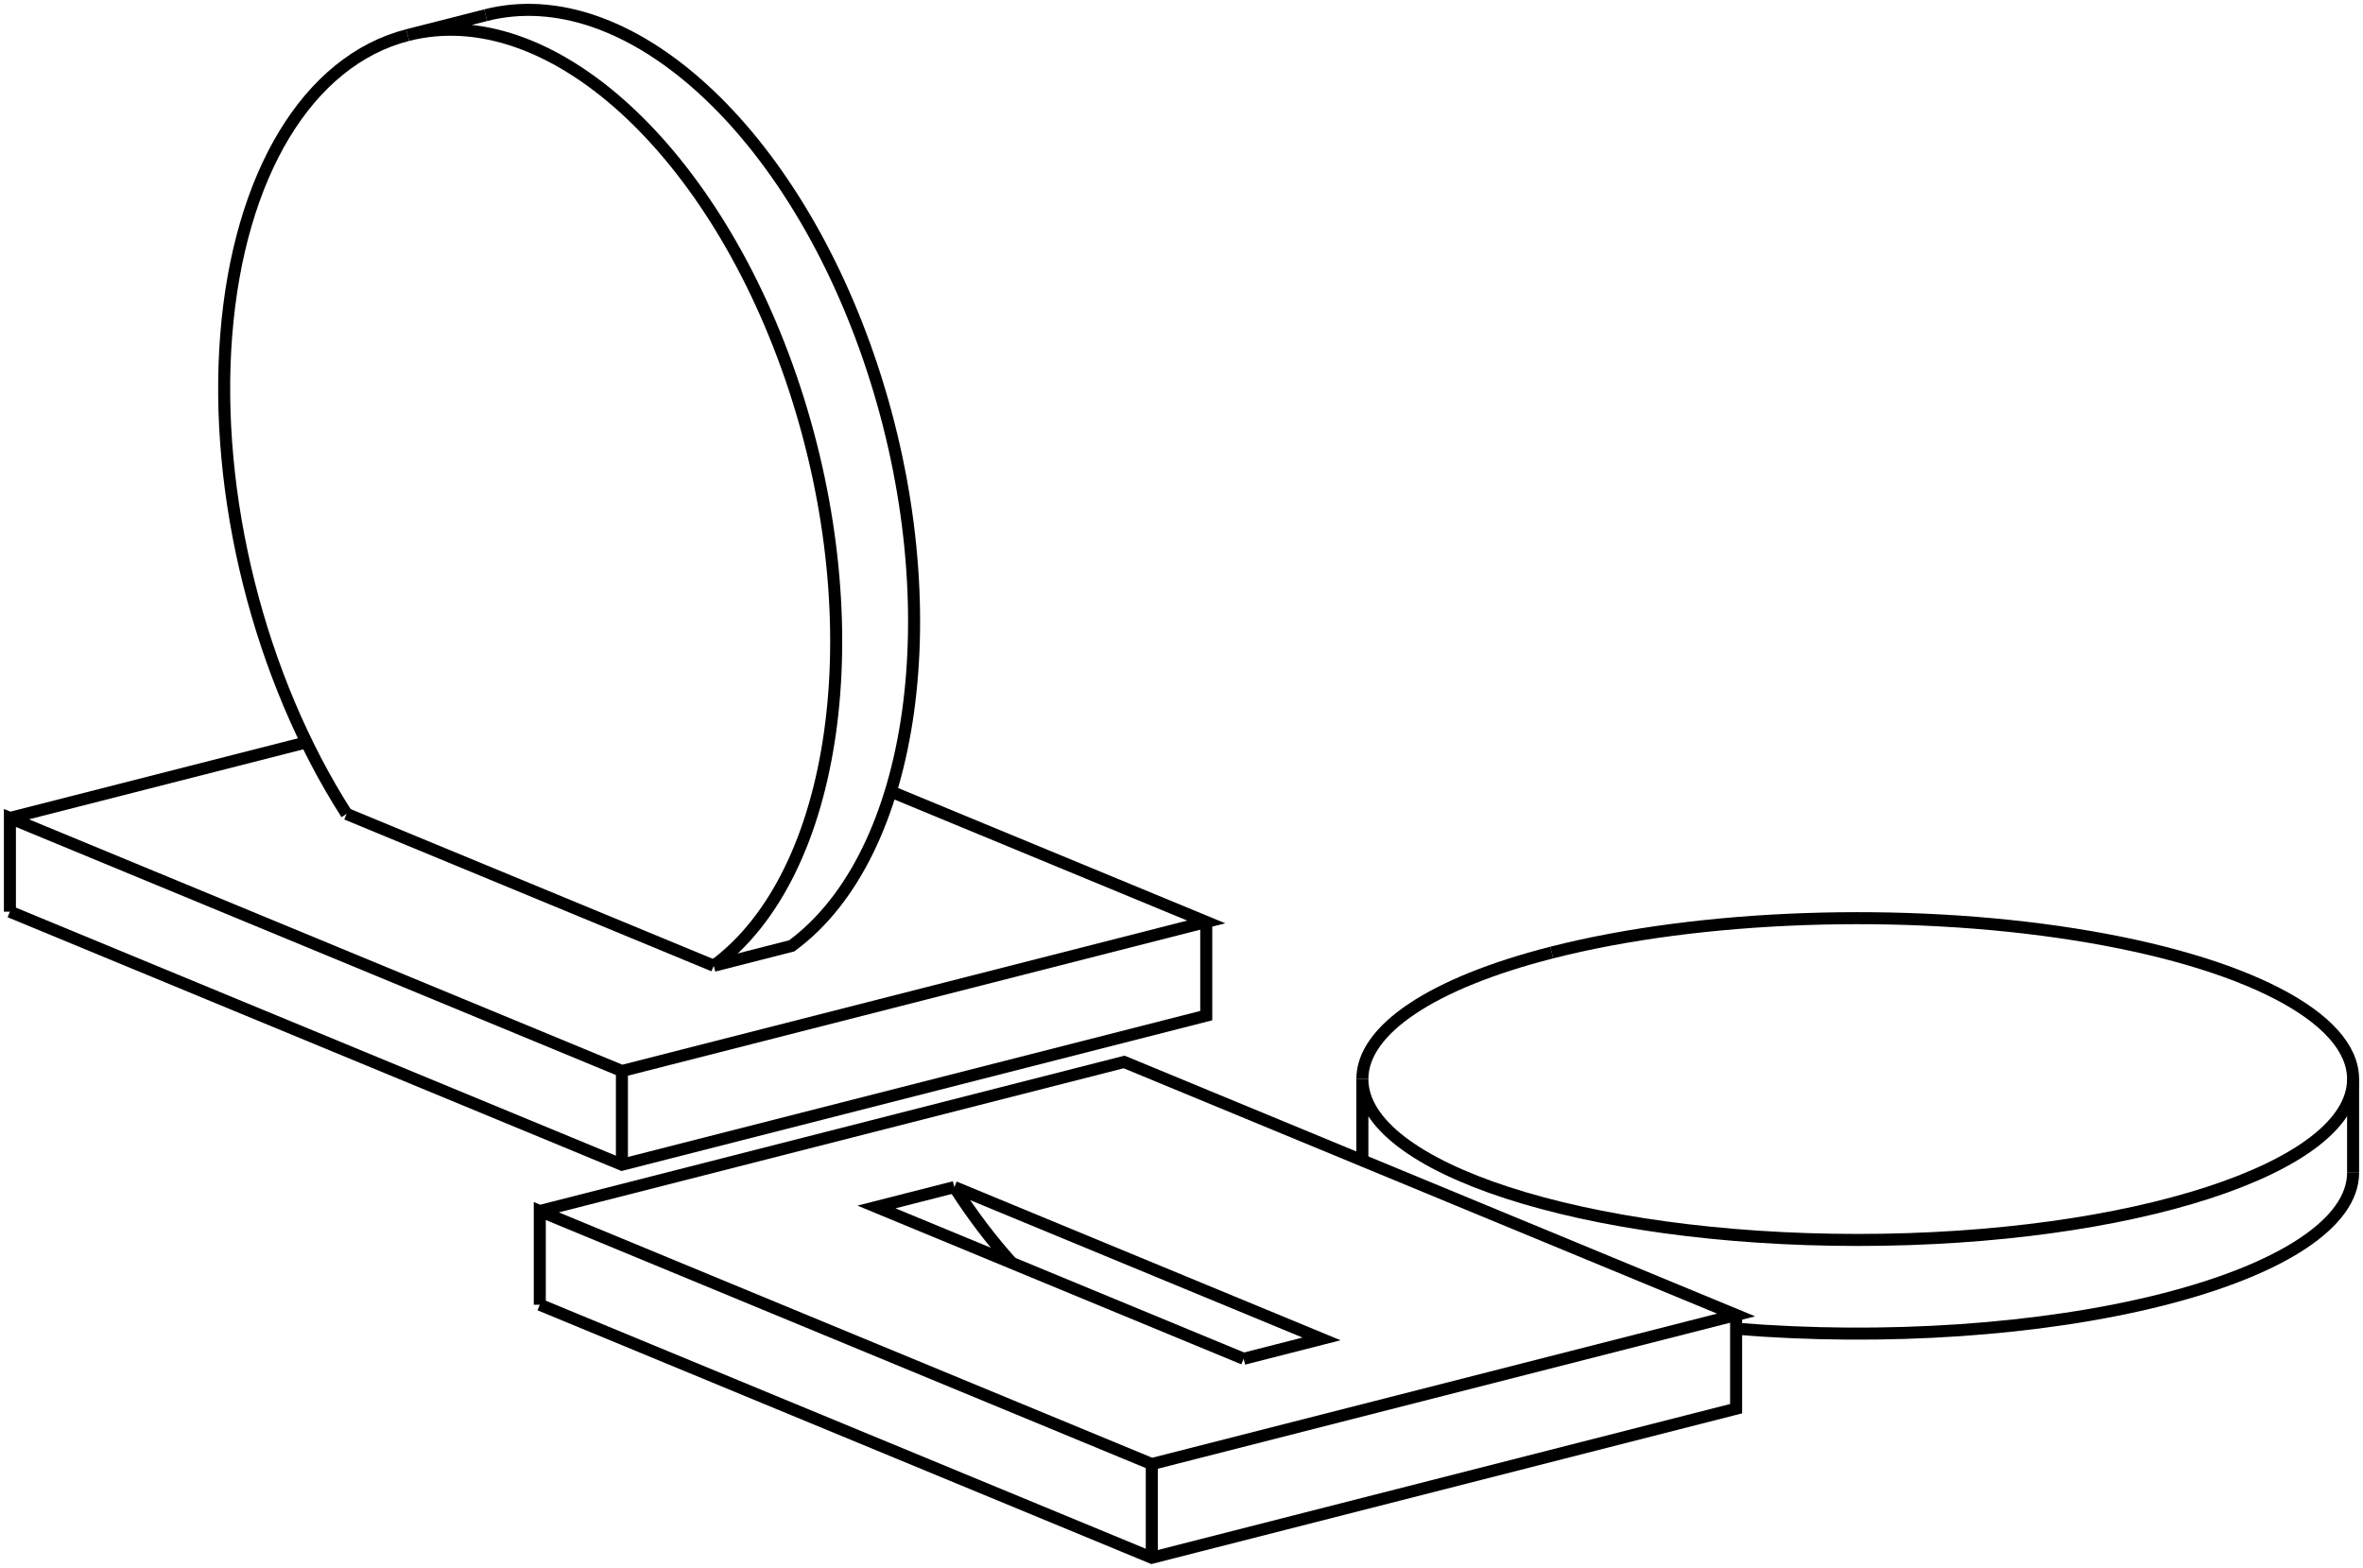
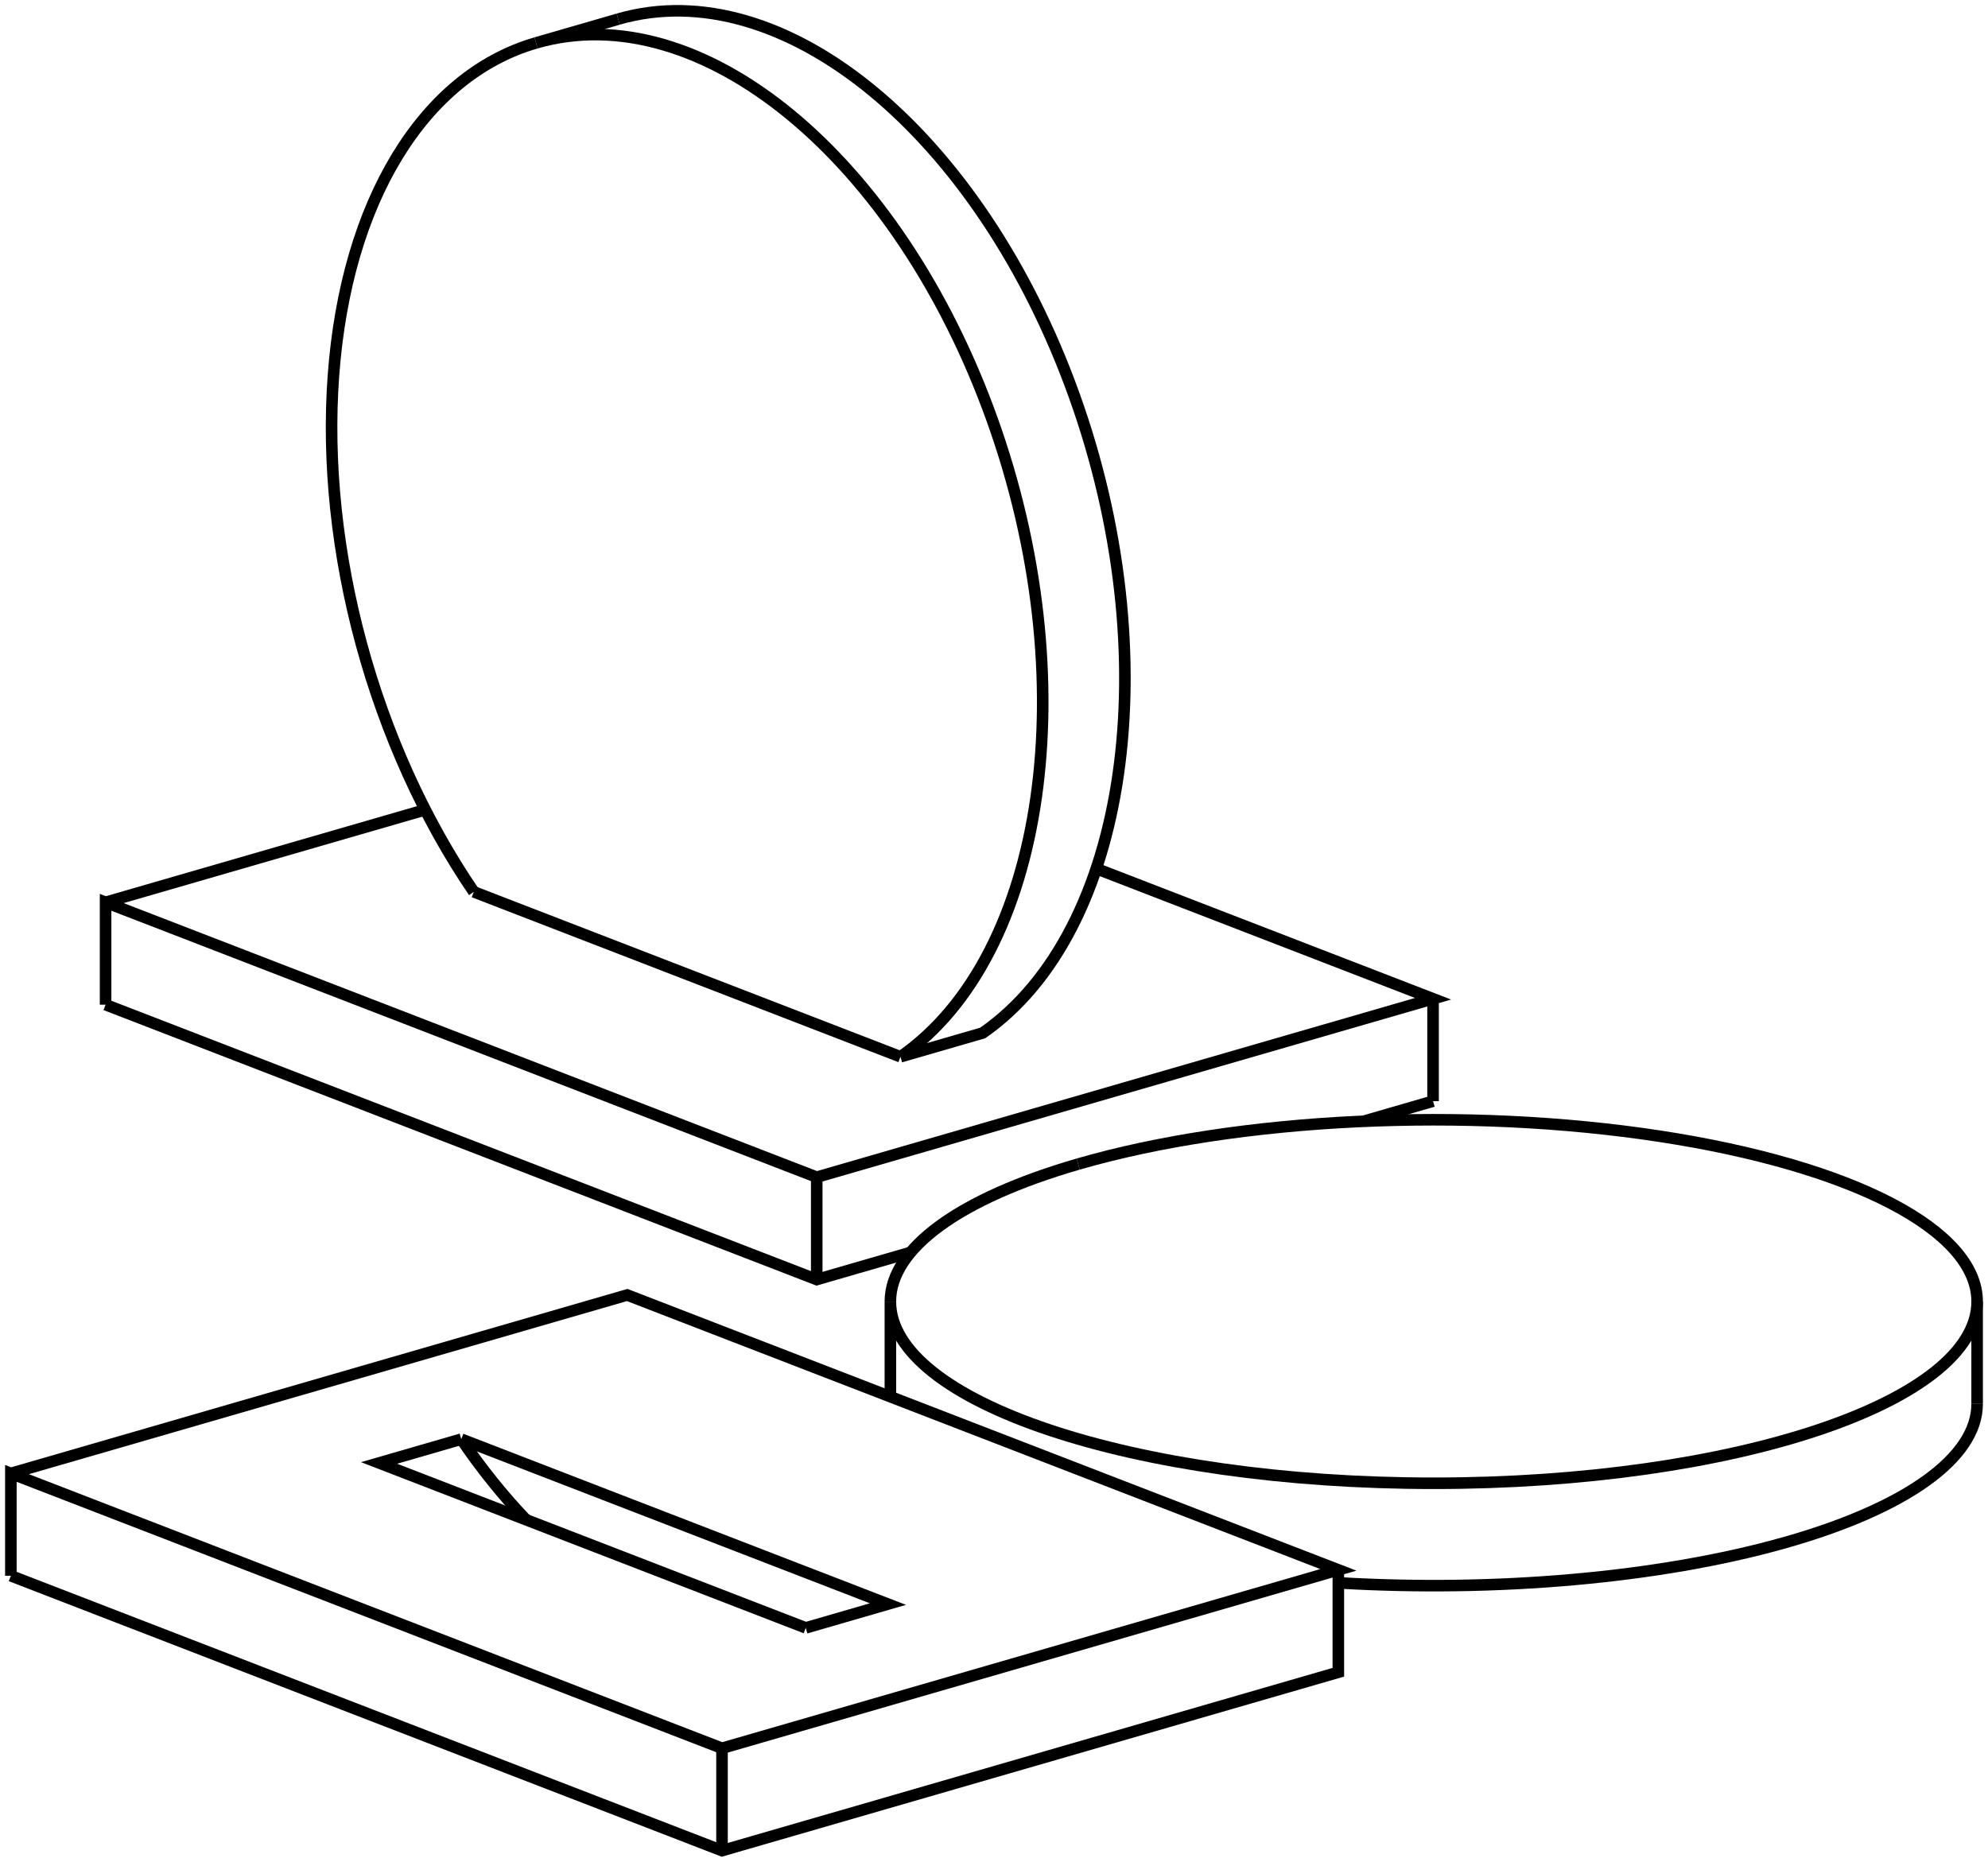
- <svg xmlns="http://www.w3.org/2000/svg" version="1.1" viewBox="-116.25 -62.643 238.511 158.242" fill="none" stroke="black" stroke-width="0.6%" vector-effect="non-scaling-stroke">
-   <path d="M -115.25 29.382 L -115.25 19.924 L -53.477 45.466 L 5.503 30.418 L -26.343 17.251" />
-   <path d="M -53.477 54.923 L -53.477 45.466" />
-   <path d="M -115.25 29.382 L -53.477 54.923 L 5.503 39.876 L 5.503 30.418" />
-   <path d="M -85.312 12.286 L -115.25 19.924" />
-   <path d="M -44.205 34.84 L -81.269 19.515" />
-   <path d="M -44.205 34.84 L -36.342 32.834 A 50 29.212 75.687 0 0 -67.234 -61.108" />
-   <path d="M -44.205 34.84 A 50 29.212 75.687 0 0 -75.098 -59.102 L -67.234 -61.108" />
-   <path d="M -75.098 -59.102 A 50 29.212 75.687 0 0 -81.269 19.515" />
-   <path d="M 40.374 33.508 A 50 16.24 360 0 1 121.261 46.279 L 121.261 55.736" />
-   <path d="M 121.261 46.279 A 50 16.24 360 0 1 21.261 46.279 L 21.261 54.495" />
-   <path d="M 21.261 46.279 A 50 16.24 360 0 1 40.374 33.508" />
-   <path d="M 58.986 71.479 A 50 16.24 180 0 0 121.261 55.736" />
-   <path d="M -61.766 69.057 L -61.766 59.599 L 0.007 85.141 L 58.986 70.093 L -2.787 44.552 L -61.766 59.599" />
-   <path d="M 0.007 94.598 L 0.007 85.141" />
-   <path d="M -61.766 69.057 L 0.007 94.598 L 58.986 79.551 L 58.986 70.093" />
-   <path d="M 9.278 74.515 L -27.786 59.19 L -19.922 57.184" />
-   <path d="M 9.278 74.515 L 17.142 72.509 L -19.922 57.184" />
-   <path d="M -14.115 64.842 A 50 29.212 255.687 0 1 -19.922 57.184" />
+ <svg xmlns="http://www.w3.org/2000/svg" version="1.1" viewBox="-66.433 -76.067 182.93 171.324" fill="none" stroke="black" stroke-width="0.6%" vector-effect="non-scaling-stroke">
+   <path d="M -56.717 16.4 L -56.717 6.976 L 8.72 32.273 L 65.433 15.854 L 34.442 3.874" />
+   <path d="M 8.72 41.697 L 8.72 32.273" />
+   <path d="M -56.717 16.4 L 8.72 41.697 L 17.358 39.196" />
+   <path d="M -27.304 -1.539 L -56.717 6.976" />
+   <path d="M 65.433 25.278 L 65.433 15.854" />
+   <path d="M 59.032 27.131 L 65.433 25.278" />
+   <path d="M 16.427 21.193 L -22.835 6.015" />
+   <path d="M 16.427 21.193 L 23.989 19.004 A 50 30.833 73.854 0 0 -9.546 -74.308" />
+   <path d="M 16.427 21.193 A 50 30.833 73.854 0 0 -17.108 -72.119 L -9.546 -74.308" />
+   <path d="M -17.108 -72.119 A 50 30.833 73.854 0 0 -22.835 6.015" />
+   <path d="M 32.778 31.069 A 50 16.727 360 0 1 115.497 43.718 L 115.497 53.142" />
+   <path d="M 115.497 43.718 A 50 16.727 360 0 1 15.497 43.718 L 15.497 52.479" />
+   <path d="M 15.497 43.718 A 50 16.727 360 0 1 32.778 31.069" />
+   <path d="M 56.717 69.609 A 50 16.727 180 0 0 115.497 53.142" />
+   <path d="M -65.433 68.96 L -65.433 59.536 L 0.004 84.833 L 56.717 68.415 L -8.72 43.118 L -65.433 59.536" />
+   <path d="M 0.004 94.257 L 0.004 84.833" />
+   <path d="M -65.433 68.96 L 0.004 94.257 L 56.717 77.839 L 56.717 68.415" />
+   <path d="M 7.711 73.754 L -31.551 58.575 L -23.989 56.386" />
+   <path d="M 7.711 73.754 L 15.273 71.565 L -23.989 56.386" />
+   <path d="M -18.031 63.802 A 50 30.833 253.854 0 1 -23.989 56.386" />
</svg>
